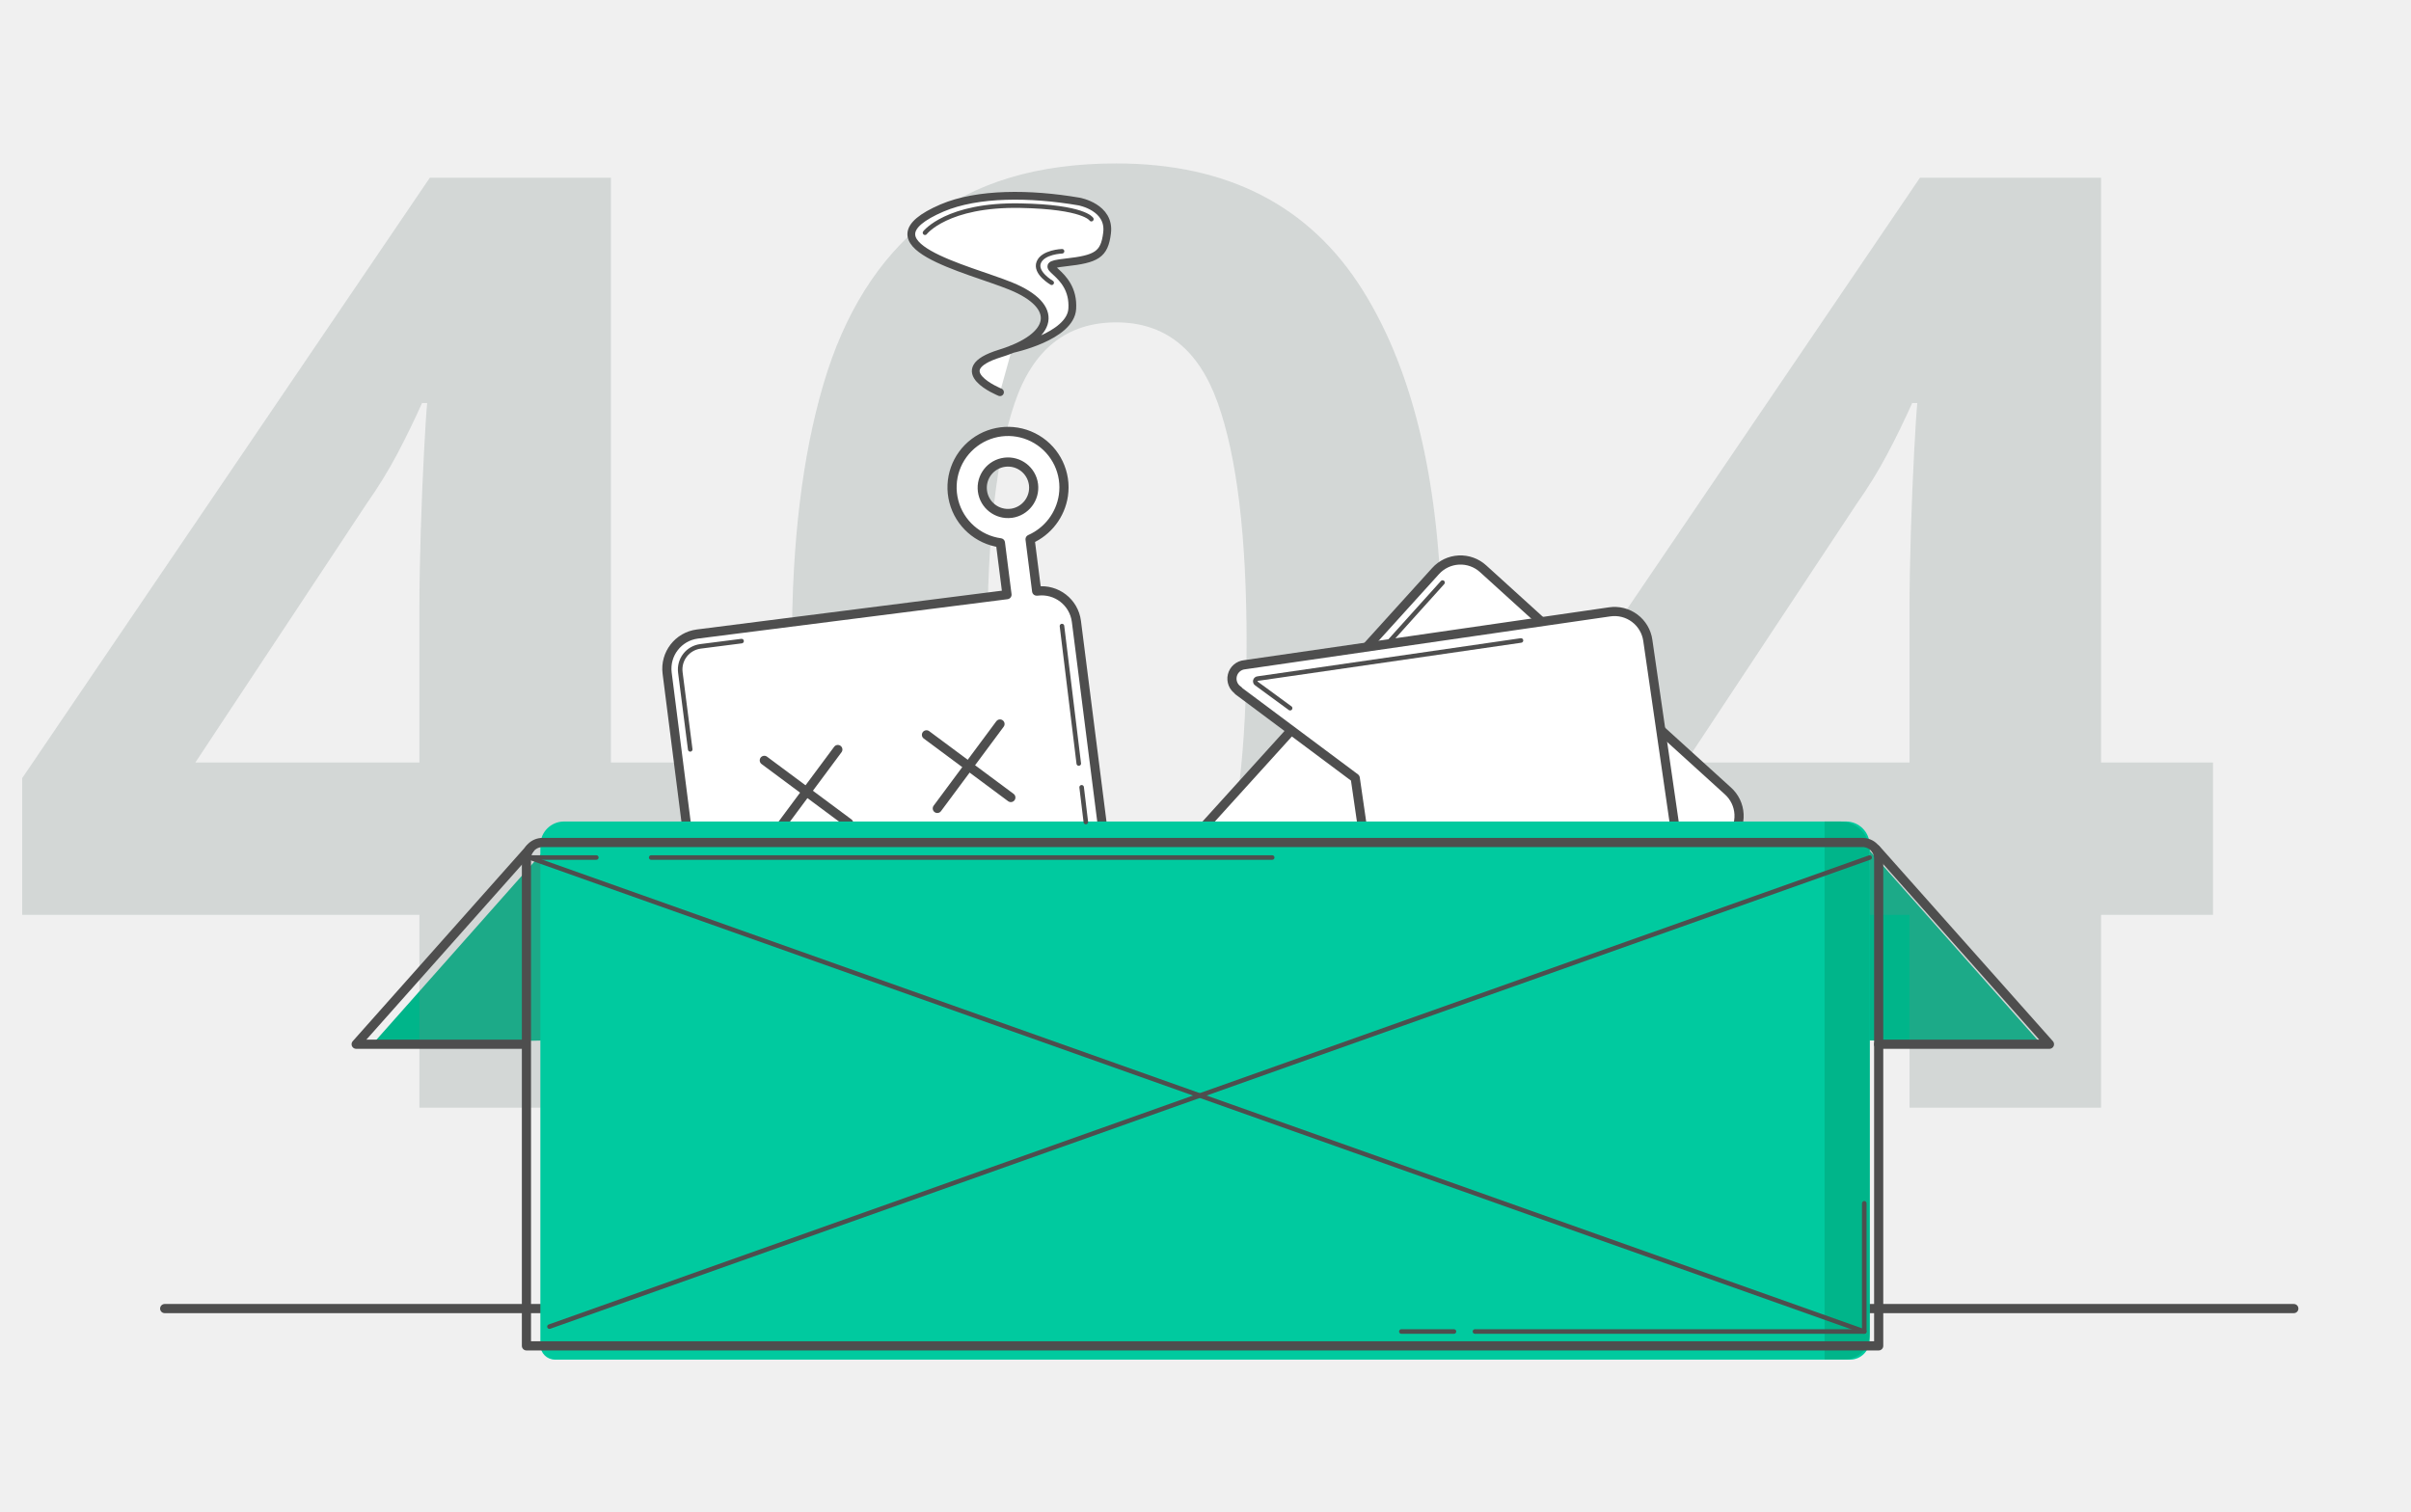
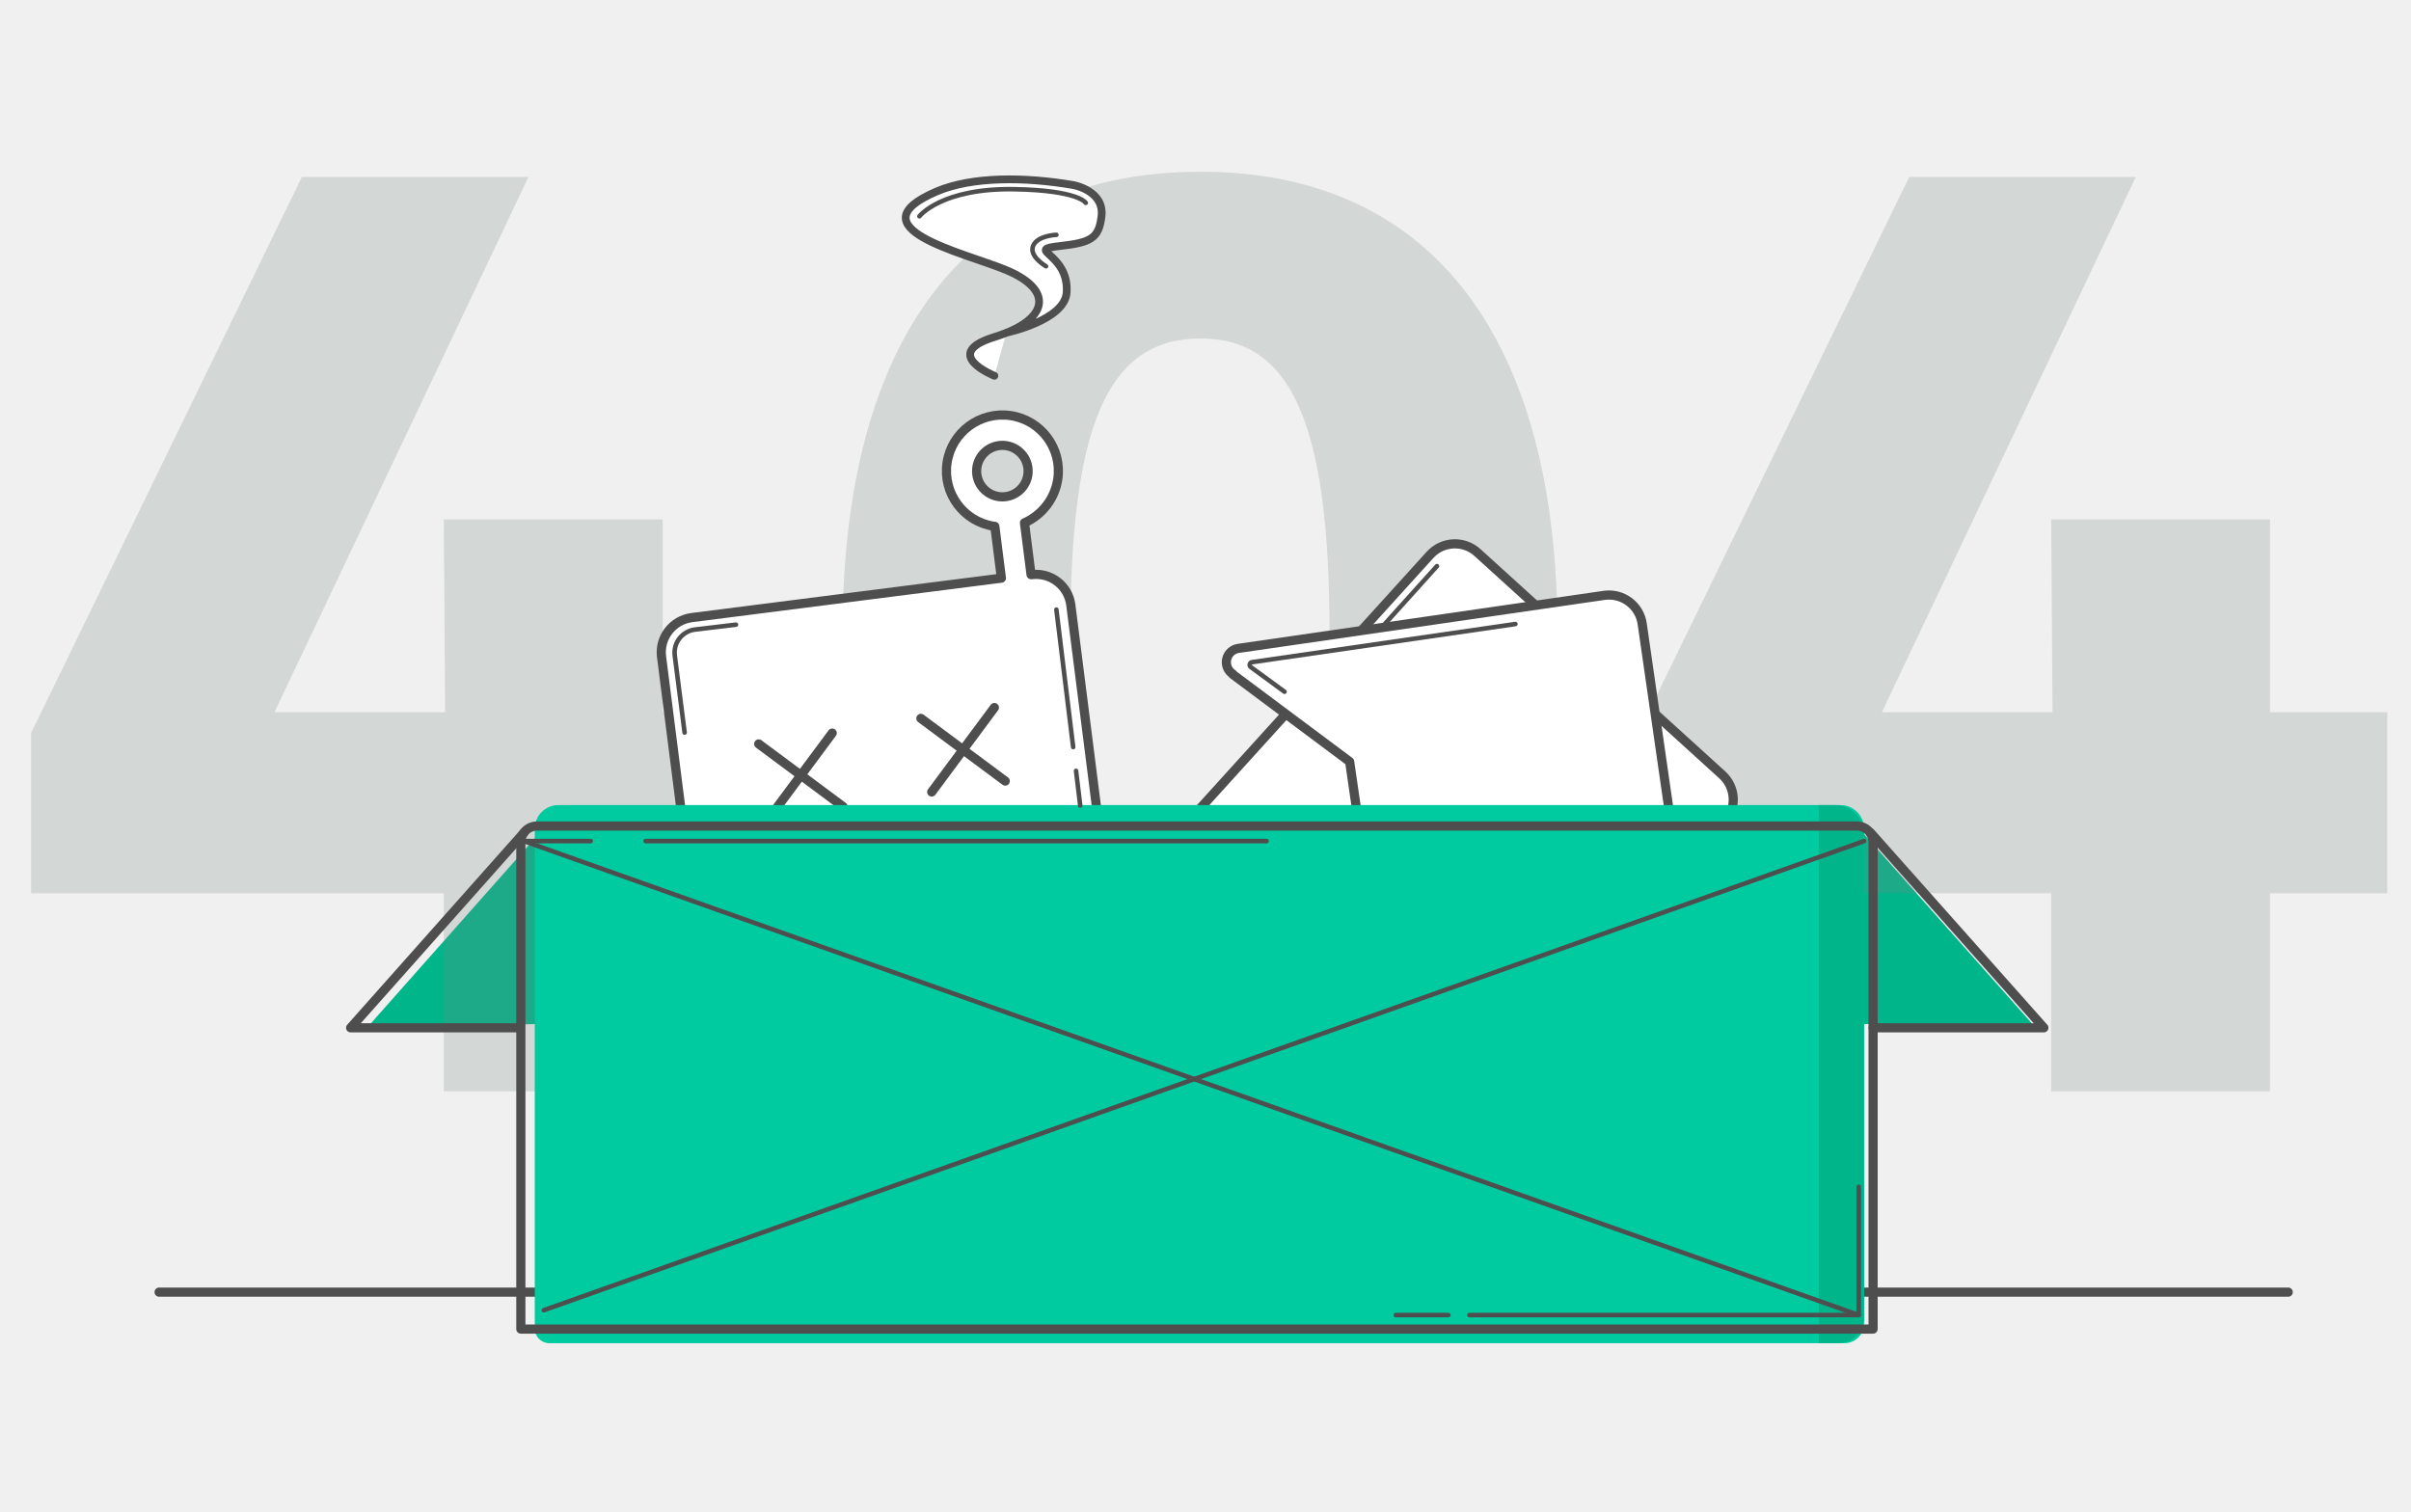
- <svg xmlns="http://www.w3.org/2000/svg" viewBox="0 0 344.63 216.07">
+ <svg xmlns="http://www.w3.org/2000/svg" id="Layer_1" data-name="Layer 1" viewBox="0 0 344.63 216.07">
  <defs>
    <style>
      .cls-1 {
        fill: #00b58a;
      }

-       .cls-2, .cls-7, .cls-9 {
+       .cls-2, .cls-8 {
        fill: none;
      }

-       .cls-2, .cls-5, .cls-7, .cls-8, .cls-9 {
+       .cls-2, .cls-6, .cls-8, .cls-9 {
        stroke: #4e4e4e;
        stroke-linecap: round;
        stroke-linejoin: round;
      }

-       .cls-2, .cls-5 {
+       .cls-2, .cls-6 {
        stroke-width: 1.31px;
      }

      .cls-3 {
        opacity: 0.24;
      }

      .cls-4 {
-         font-size: 186.19px;
-         fill: #768783;
-         font-family: Montserrat-Bold, Montserrat;
-         font-weight: 700;
+         isolation: isolate;
      }

-       .cls-5, .cls-8 {
+       .cls-5 {
+         fill: #768783;
+       }
+ 
+       .cls-6, .cls-9 {
        fill: #fff;
      }

-       .cls-6 {
+       .cls-7 {
        fill: #00ca9f;
      }

-       .cls-7 {
+       .cls-8 {
        stroke-width: 0.65px;
      }

-       .cls-8, .cls-9 {
+       .cls-9 {
        stroke-width: 1.11px;
      }
    </style>
  </defs>
  <g id="Layer_2" data-name="Layer 2">
-     <g id="Layer_1-2" data-name="Layer 1">
-       <polyline class="cls-1" points="267.25 121.61 291.78 149.28 266.48 148.72" />
-       <polyline class="cls-1" points="77.77 121.61 53.24 149.28 78.54 148.72" />
-       <line class="cls-2" x1="23.54" y1="187.07" x2="327.88" y2="187.07" />
+     <g id="Layer_1-2" data-name="Layer 1-2">
+       <polyline class="cls-1" points="266.45 119.26 290.99 146.93 265.69 146.37" />
+       <polyline class="cls-1" points="76.97 119.26 52.45 146.93 77.75 146.37" />
+       <line class="cls-2" x1="22.74" y1="184.72" x2="327.08" y2="184.72" />
      <g class="cls-3">
-         <text class="cls-4" transform="translate(0 158.35)">404</text>
+         <g class="cls-4">
+           <path class="cls-5" d="M75.54,25.3,39.23,101.82H63.63l-.19-27.56H94.72v27.56h16.76V127.7H94.72V156H63.44V127.7h-59V104.8L43.15,25.3Z" />
+           <path class="cls-5" d="M222.63,90.65c0,42.64-18.25,66.28-51,66.28-33.14,0-51.2-23.65-51.2-66.28s18.06-66.1,51.2-66.1C204.38,24.55,222.63,48,222.63,90.65Zm-69.63,0c0,29.79,5.4,42.26,18.62,42.26,13,0,18.43-12.47,18.43-42.26,0-30-5.4-42.26-18.43-42.26C158.39,48.38,153,60.67,153,90.65Z" />
+           <path class="cls-5" d="M305.29,25.3,269,101.82h24.39l-.19-27.56h31.28v27.56h16.76V127.7H324.47V156H293.19V127.7h-59V104.8L272.9,25.3Z" />
+         </g>
      </g>
-       <path class="cls-5" d="M171.39,124.12l20.84-1,25.08,22.72a4.8,4.8,0,0,0,6.81-.34l23.21-25.62a4.8,4.8,0,0,0-.34-6.81L212,81.31a4.8,4.8,0,0,0-6.81.34l-35.4,39.08a2,2,0,0,0,1.65,3.4Z" />
-       <path class="cls-5" d="M177,98.75l16.72,12.48,4.85,33.49a4.8,4.8,0,0,0,5.46,4.08l34.21-5a4.8,4.8,0,0,0,4.08-5.46l-6.78-46.79a4.8,4.8,0,0,0-5.46-4.08l-52.18,7.56a2,2,0,0,0-.89,3.67Z" />
+       <path class="cls-6" d="M170.59,121.77l20.84-1,25.08,22.72a4.8,4.8,0,0,0,6.78-.31l0,0,23.21-25.62a4.8,4.8,0,0,0-.31-6.78l0,0L211.2,79a4.8,4.8,0,0,0-6.78.31l0,0L169,118.38a2,2,0,0,0,1.65,3.4Z" />
+       <path class="cls-6" d="M176.2,96.4l16.72,12.48,4.85,33.49a4.8,4.8,0,0,0,5.42,4.09h0l34.21-5a4.8,4.8,0,0,0,4.09-5.42v0L234.74,89.2a4.8,4.8,0,0,0-5.42-4.09h0L177.1,92.68a2,2,0,0,0-.89,3.67Z" />
      <g>
-         <path class="cls-5" d="M152,70.85A8,8,0,1,0,143,77.6l.94,7.41L99.68,90.64a5,5,0,0,0-4.32,5.58l5.26,41.33,58.49-7.45-5.25-41.28a5,5,0,0,0-5.58-4.32h-.1l-.94-7.41A8.15,8.15,0,0,0,152,70.85Zm-7.46,2.53a3.68,3.68,0,1,1,3.19-4.12A3.7,3.7,0,0,1,144.57,73.38Z" />
-         <line class="cls-2" x1="119.76" y1="107.15" x2="110.8" y2="119.21" />
-         <line class="cls-2" x1="109.25" y1="108.7" x2="121.31" y2="117.66" />
-         <line class="cls-2" x1="142.94" y1="103.5" x2="133.98" y2="115.57" />
-         <line class="cls-2" x1="132.43" y1="105.05" x2="144.49" y2="114.01" />
+         <path class="cls-6" d="M151.2,68.5a8,8,0,1,0-9.09,6.74h.09l.94,7.41L98.88,88.29a5,5,0,0,0-4.32,5.58l5.26,41.33,58.49-7.45-5.25-41.28a5,5,0,0,0-5.58-4.32h-.1l-.94-7.41A8.15,8.15,0,0,0,151.2,68.5ZM143.74,71a3.68,3.68,0,1,1,3.19-4.12A3.68,3.68,0,0,1,143.74,71Z" />
+         <line class="cls-2" x1="118.96" y1="104.8" x2="110" y2="116.86" />
+         <line class="cls-2" x1="108.45" y1="106.35" x2="120.51" y2="115.31" />
+         <line class="cls-2" x1="142.14" y1="101.15" x2="133.18" y2="113.22" />
+         <line class="cls-2" x1="131.63" y1="102.7" x2="143.69" y2="111.66" />
      </g>
-       <path class="cls-6" d="M80.61,117.44H263.87a3.38,3.38,0,0,1,3.38,3.38v70.75a2.8,2.8,0,0,1-2.8,2.8H79.33a2.09,2.09,0,0,1-2.09-2.09V120.82A3.38,3.38,0,0,1,80.61,117.44Z" />
-       <path class="cls-1" d="M263.07,117.44h-2.26v76.92h2.84a3.6,3.6,0,0,0,3.6-3.6V121.61A4.17,4.17,0,0,0,263.07,117.44Z" />
-       <path class="cls-2" d="M77.55,120.44H266.24a2.3,2.3,0,0,1,2.3,2.3V192.4a0,0,0,0,1,0,0H75.25a0,0,0,0,1,0,0V122.74A2.3,2.3,0,0,1,77.55,120.44Z" />
-       <line class="cls-7" x1="93.08" y1="122.59" x2="181.85" y2="122.59" />
-       <line class="cls-7" x1="75.69" y1="122.59" x2="85.24" y2="122.59" />
-       <polyline class="cls-7" points="210.83 190.35 266.48 190.35 266.48 172.02" />
-       <line class="cls-7" x1="200.31" y1="190.35" x2="207.83" y2="190.35" />
-       <polyline class="cls-2" points="75.69 121.4 50.91 149.28 74.58 149.28" />
-       <polyline class="cls-2" points="268.17 121.4 292.95 149.28 268.54 149.28" />
-       <line class="cls-7" x1="75.69" y1="122.59" x2="266.48" y2="190.35" />
-       <line class="cls-7" x1="267.25" y1="122.59" x2="78.54" y2="189.65" />
-       <path class="cls-8" d="M142.94,56.07s-7.8-3.13,0-5.54,8.63-6.74,1.55-9.63c-6.13-2.5-21.83-6-9.83-11.17,5.07-2.16,12.58-2.12,19.58-.92,0,0,4.51.8,4,4.54-.38,3.06-1.51,3.68-5.92,4.17-5.25.58,1.31.92.95,6.63-.25,4-8.62,5.76-8.62,5.76" />
-       <path class="cls-9" d="M151.7,28.66" />
-       <path class="cls-7" d="M132.22,33.27s3.14-4.07,13.64-3.87C155,29.57,156,31.33,156,31.33" />
-       <path class="cls-7" d="M151.81,35.92s-2.73.09-3.33,1.59,1.85,2.91,1.85,2.91" />
-       <path class="cls-7" d="M184.41,101.24l-4.81-3.52a.39.39,0,0,1,.18-.71l37.63-5.45" />
-       <line class="cls-7" x1="198.23" y1="92.13" x2="206.2" y2="83.28" />
-       <line class="cls-7" x1="154.2" y1="109.15" x2="151.8" y2="89.5" />
-       <line class="cls-7" x1="155.21" y1="117.51" x2="154.61" y2="112.55" />
-       <path class="cls-7" d="M106,91.65l-5.86.75a3.33,3.33,0,0,0-2.89,3.73l1.41,11" />
+       <path class="cls-7" d="M79.81,115.09H263.07a3.38,3.38,0,0,1,3.38,3.38h0v70.75a2.8,2.8,0,0,1-2.8,2.8H78.53a2.09,2.09,0,0,1-2.09-2.09V118.47A3.38,3.38,0,0,1,79.81,115.09Z" />
+       <path class="cls-1" d="M262.27,115.09H260V192h2.84a3.6,3.6,0,0,0,3.6-3.6h0V119.26a4.17,4.17,0,0,0-4.17-4.17Z" />
+       <path class="cls-2" d="M76.75,118.09H265.44a2.3,2.3,0,0,1,2.3,2.3V190H74.45V120.39A2.3,2.3,0,0,1,76.75,118.09Z" />
+       <line class="cls-8" x1="92.28" y1="120.24" x2="181.05" y2="120.24" />
+       <line class="cls-8" x1="74.89" y1="120.24" x2="84.44" y2="120.24" />
+       <polyline class="cls-8" points="210.03 188 265.69 188 265.69 169.67" />
+       <line class="cls-8" x1="199.51" y1="188" x2="207.03" y2="188" />
+       <polyline class="cls-2" points="74.89 119.05 50.12 146.93 73.78 146.93" />
+       <polyline class="cls-2" points="267.38 119.05 292.15 146.93 267.75 146.93" />
+       <line class="cls-8" x1="74.89" y1="120.24" x2="265.68" y2="188" />
+       <line class="cls-8" x1="266.45" y1="120.24" x2="77.74" y2="187.3" />
+       <path class="cls-9" d="M142.14,53.72s-7.8-3.13,0-5.54,8.63-6.74,1.55-9.63c-6.13-2.5-21.83-6-9.83-11.17,5.07-2.16,12.58-2.12,19.58-.92,0,0,4.51.8,4,4.54-.38,3.06-1.51,3.68-5.92,4.17-5.25.58,1.31.92.95,6.63-.25,4-8.62,5.76-8.62,5.76" />
+       <path class="cls-8" d="M131.42,30.92s3.14-4.07,13.64-3.87C154.2,27.22,155.2,29,155.2,29" />
+       <path class="cls-8" d="M151,33.57s-2.73.09-3.33,1.59,1.85,2.91,1.85,2.91" />
+       <path class="cls-8" d="M183.61,98.89l-4.81-3.52a.39.39,0,0,1,.18-.71l37.63-5.45" />
+       <line class="cls-8" x1="197.43" y1="89.78" x2="205.4" y2="80.93" />
+       <line class="cls-8" x1="153.4" y1="106.8" x2="151" y2="87.15" />
+       <line class="cls-8" x1="154.41" y1="115.16" x2="153.81" y2="110.2" />
+       <path class="cls-8" d="M105.2,89.3,99.34,90a3.33,3.33,0,0,0-2.89,3.72h0l1.41,11" />
    </g>
  </g>
</svg>
